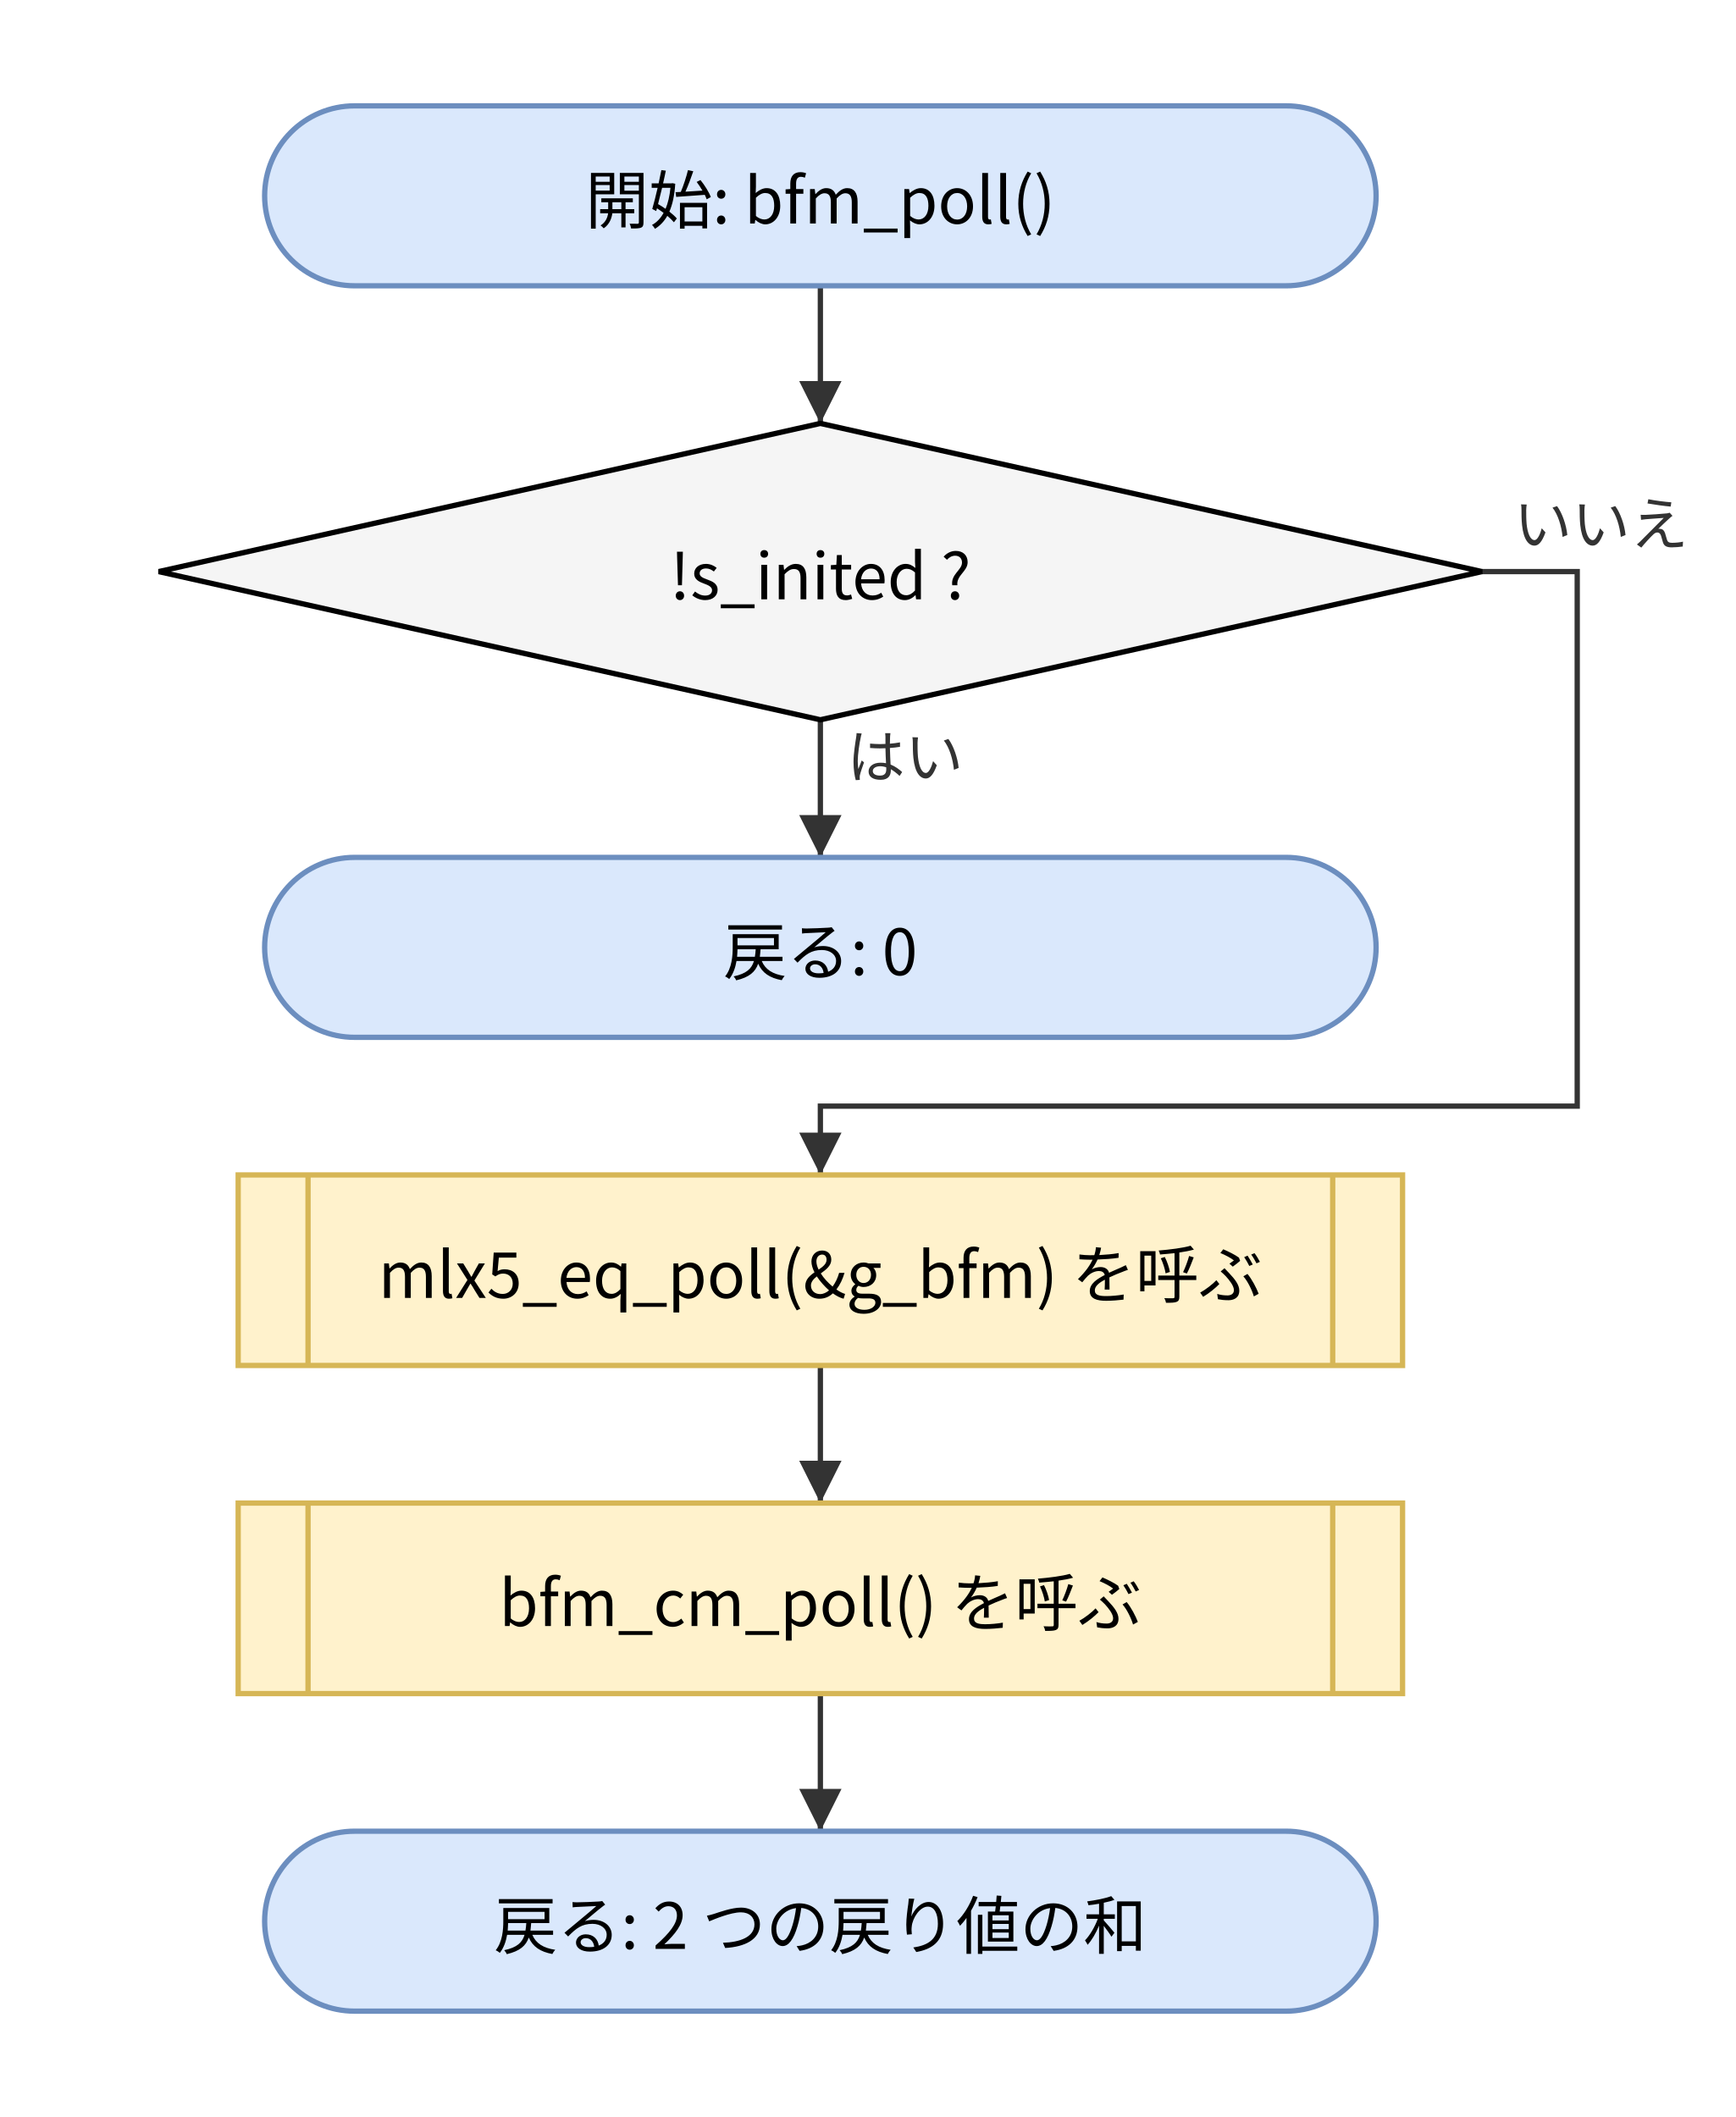
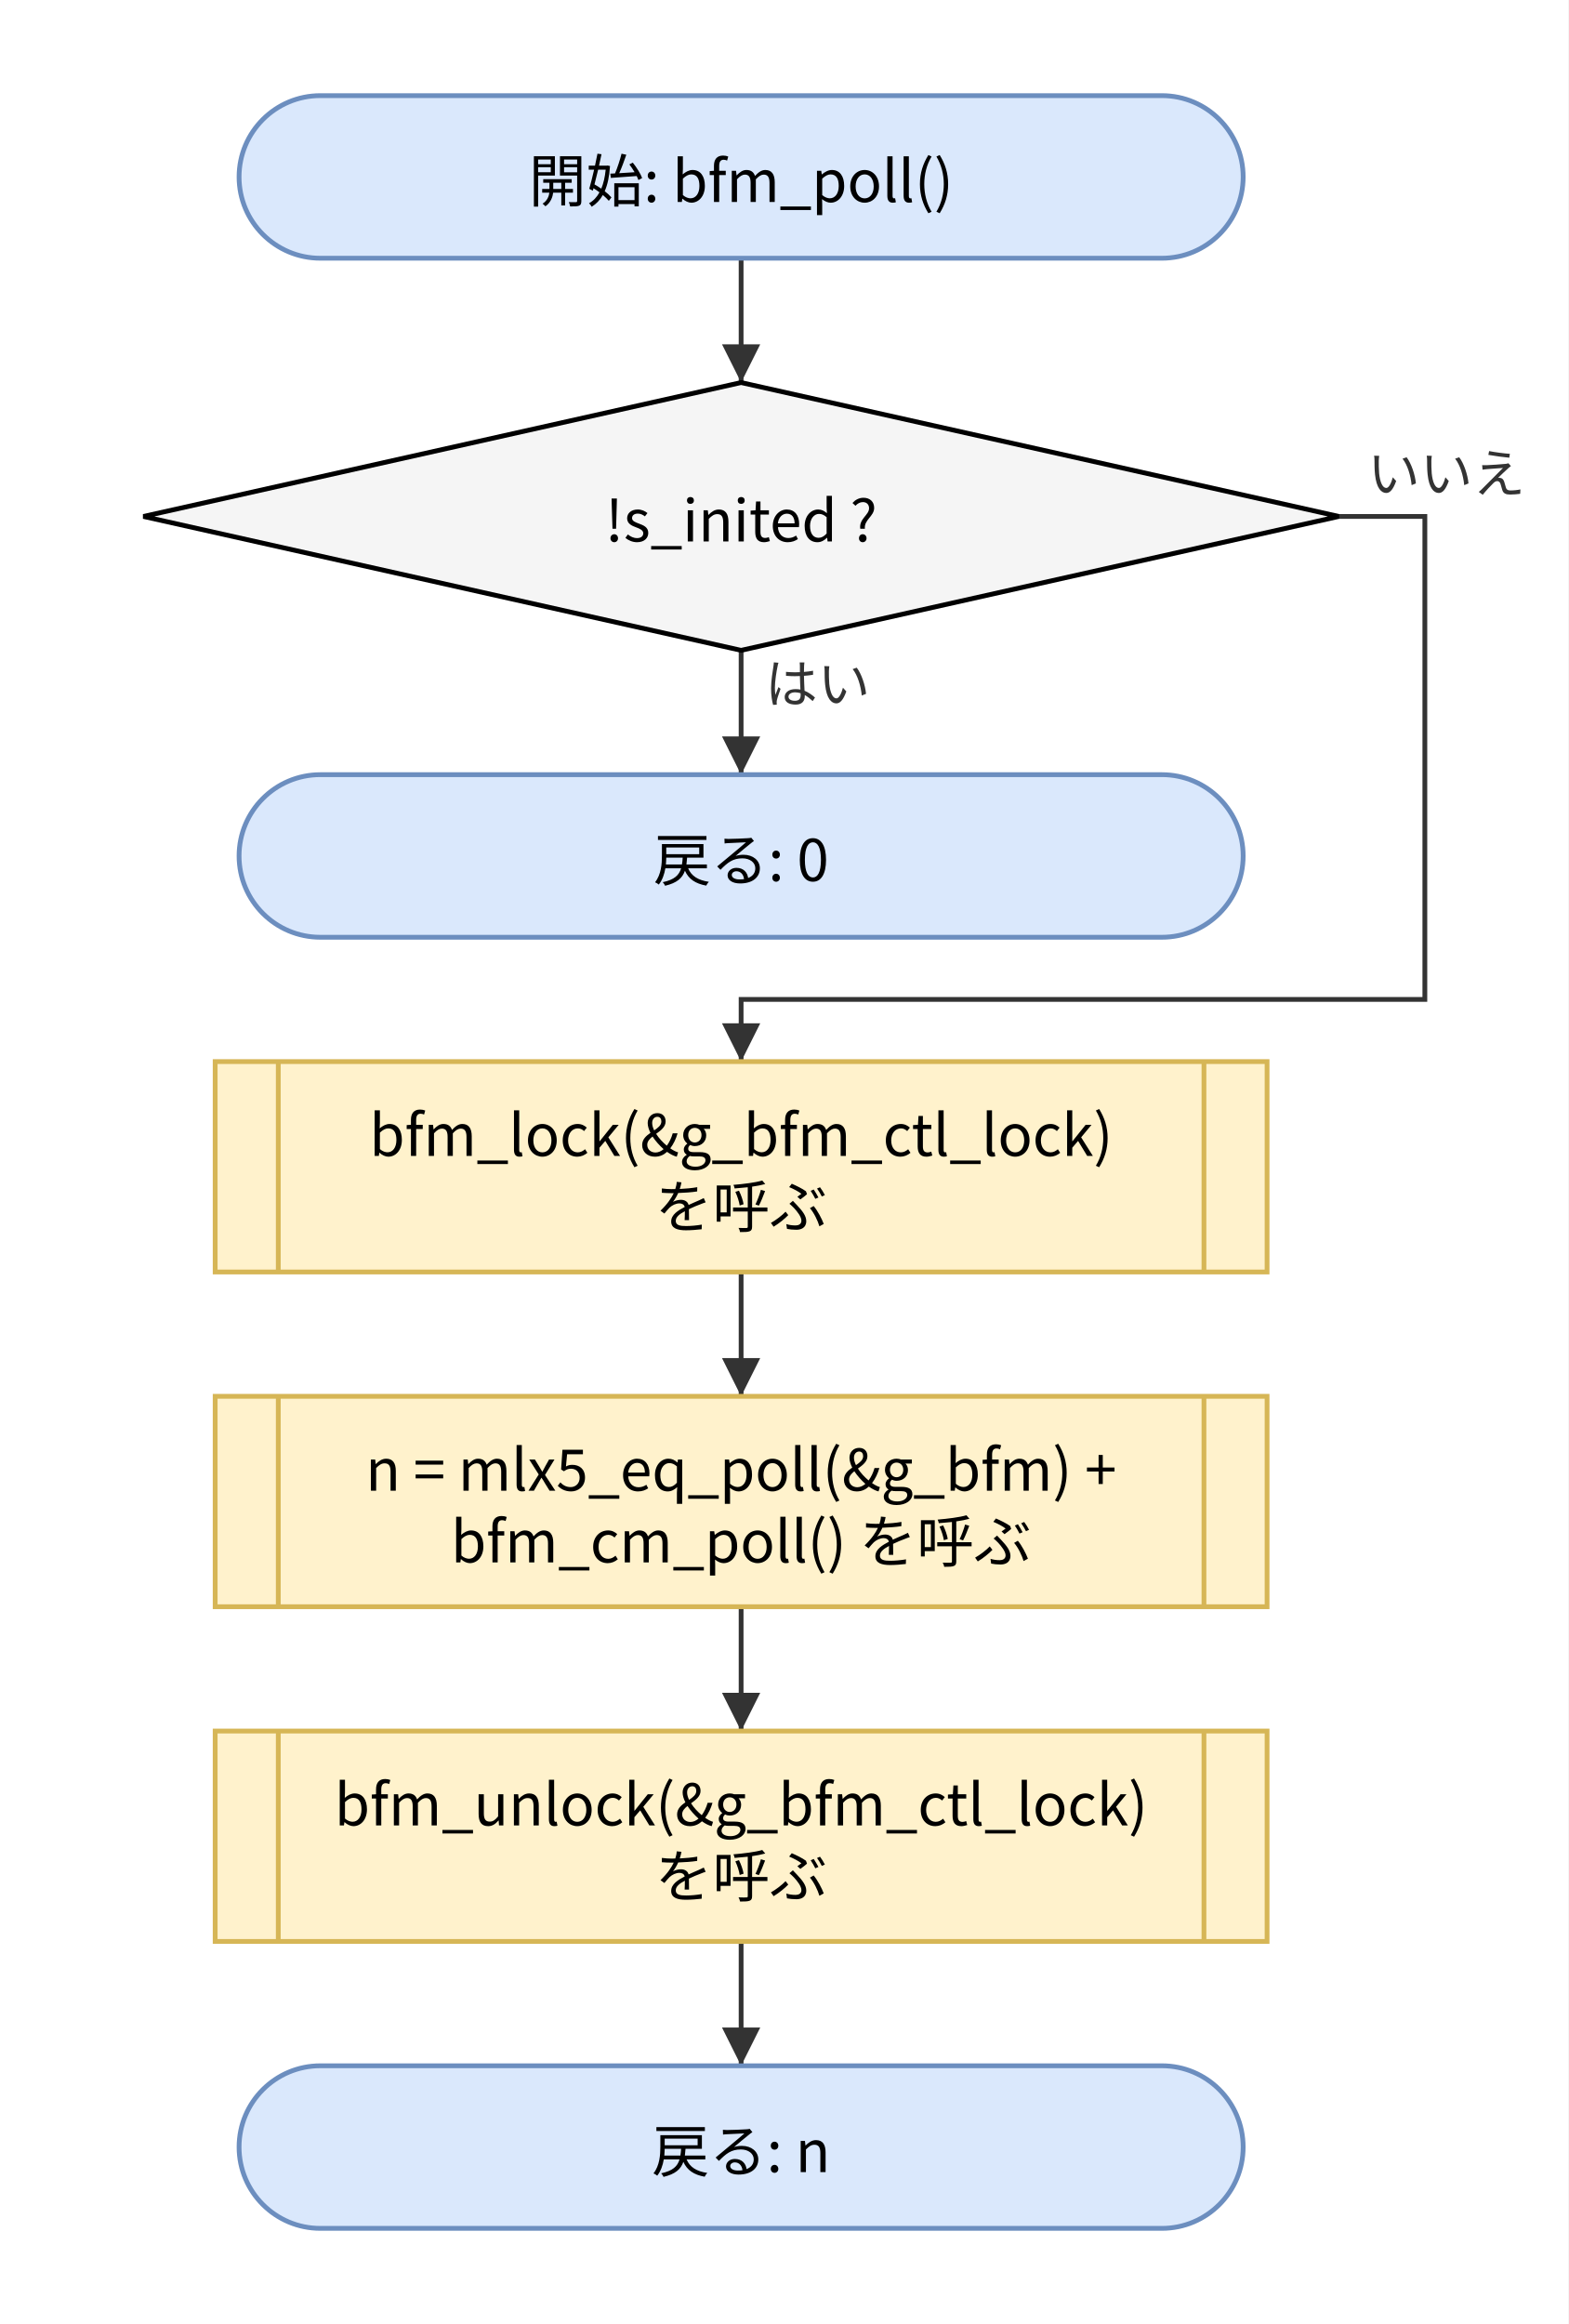
- <svg xmlns="http://www.w3.org/2000/svg" version="1.1" width="328" height="400" viewBox="0 0 328 400" font-family="Noto Sans CJK JP, Meiryo, sans-serif" content="&lt;mxfile host=&quot;bfmem-gen&quot; type=&quot;device&quot;&gt;&lt;diagram id=&quot;b75c77c311cf5f979c62&quot; name=&quot;bfm_poll フロー&quot;&gt;&lt;mxGraphModel dx=&quot;800&quot; dy=&quot;600&quot; grid=&quot;0&quot; gridSize=&quot;10&quot; guides=&quot;1&quot; tooltips=&quot;1&quot; connect=&quot;1&quot; arrows=&quot;1&quot; fold=&quot;1&quot; page=&quot;0&quot; pageScale=&quot;1&quot; math=&quot;0&quot; shadow=&quot;0&quot;&gt;&lt;root&gt;&lt;mxCell id=&quot;0&quot;/&gt;&lt;mxCell id=&quot;1&quot; parent=&quot;0&quot;/&gt;&lt;mxCell id=&quot;n1&quot; value=&quot;開始: bfm_poll()&quot; style=&quot;rounded=1;arcSize=50;whiteSpace=wrap;html=1;fillColor=#dae8fc;strokeColor=#6c8ebf;&quot; vertex=&quot;1&quot; parent=&quot;1&quot;&gt;&lt;mxGeometry x=&quot;50.0&quot; y=&quot;20.0&quot; width=&quot;210.0&quot; height=&quot;34.0&quot; as=&quot;geometry&quot;/&gt;&lt;/mxCell&gt;&lt;mxCell id=&quot;n2&quot; value=&quot;!s_inited ?&quot; style=&quot;rhombus;whiteSpace=wrap;html=1;fillColor=#f5f5f5;&quot; vertex=&quot;1&quot; parent=&quot;1&quot;&gt;&lt;mxGeometry x=&quot;30.0&quot; y=&quot;80.0&quot; width=&quot;250.0&quot; height=&quot;56.0&quot; as=&quot;geometry&quot;/&gt;&lt;/mxCell&gt;&lt;mxCell id=&quot;n3&quot; value=&quot;戻る: 0&quot; style=&quot;rounded=1;arcSize=50;whiteSpace=wrap;html=1;fillColor=#dae8fc;strokeColor=#6c8ebf;&quot; vertex=&quot;1&quot; parent=&quot;1&quot;&gt;&lt;mxGeometry x=&quot;50.0&quot; y=&quot;162.0&quot; width=&quot;210.0&quot; height=&quot;34.0&quot; as=&quot;geometry&quot;/&gt;&lt;/mxCell&gt;&lt;mxCell id=&quot;n4&quot; value=&quot;mlx5_eq_poll(&amp;amp;amp;g_bfm) を呼ぶ&quot; style=&quot;shape=process;whiteSpace=wrap;html=1;backgroundOutline=1;size=0.06;fillColor=#fff2cc;strokeColor=#d6b656;&quot; vertex=&quot;1&quot; parent=&quot;1&quot;&gt;&lt;mxGeometry x=&quot;45.0&quot; y=&quot;222.0&quot; width=&quot;220.0&quot; height=&quot;36.0&quot; as=&quot;geometry&quot;/&gt;&lt;/mxCell&gt;&lt;mxCell id=&quot;n5&quot; value=&quot;bfm_cm_poll() を呼ぶ&quot; style=&quot;shape=process;whiteSpace=wrap;html=1;backgroundOutline=1;size=0.06;fillColor=#fff2cc;strokeColor=#d6b656;&quot; vertex=&quot;1&quot; parent=&quot;1&quot;&gt;&lt;mxGeometry x=&quot;45.0&quot; y=&quot;284.0&quot; width=&quot;220.0&quot; height=&quot;36.0&quot; as=&quot;geometry&quot;/&gt;&lt;/mxCell&gt;&lt;mxCell id=&quot;n6&quot; value=&quot;戻る: 2 つの戻り値の和&quot; style=&quot;rounded=1;arcSize=50;whiteSpace=wrap;html=1;fillColor=#dae8fc;strokeColor=#6c8ebf;&quot; vertex=&quot;1&quot; parent=&quot;1&quot;&gt;&lt;mxGeometry x=&quot;50.0&quot; y=&quot;346.0&quot; width=&quot;210.0&quot; height=&quot;34.0&quot; as=&quot;geometry&quot;/&gt;&lt;/mxCell&gt;&lt;mxCell id=&quot;e0&quot; value=&quot;&quot; style=&quot;edgeStyle=none;html=1;rounded=0;endArrow=block;endFill=1;exitX=0.5;exitY=1;exitDx=0;exitDy=0;exitPerimeter=0;entryX=0.5;entryY=0;entryDx=0;entryDy=0;entryPerimeter=0;&quot; edge=&quot;1&quot; parent=&quot;1&quot; source=&quot;n1&quot; target=&quot;n2&quot;&gt;&lt;mxGeometry relative=&quot;1&quot; as=&quot;geometry&quot;&gt;&lt;Array as=&quot;points&quot;&gt;&lt;/Array&gt;&lt;/mxGeometry&gt;&lt;/mxCell&gt;&lt;mxCell id=&quot;e1&quot; value=&quot;はい&quot; style=&quot;edgeStyle=none;html=1;rounded=0;endArrow=block;endFill=1;exitX=0.5;exitY=1;exitDx=0;exitDy=0;exitPerimeter=0;entryX=0.5;entryY=0;entryDx=0;entryDy=0;entryPerimeter=0;&quot; edge=&quot;1&quot; parent=&quot;1&quot; source=&quot;n2&quot; target=&quot;n3&quot;&gt;&lt;mxGeometry relative=&quot;1&quot; as=&quot;geometry&quot;&gt;&lt;Array as=&quot;points&quot;&gt;&lt;/Array&gt;&lt;/mxGeometry&gt;&lt;/mxCell&gt;&lt;mxCell id=&quot;e2&quot; value=&quot;いいえ&quot; style=&quot;edgeStyle=none;html=1;rounded=0;endArrow=block;endFill=1;exitX=1;exitY=0.5;exitDx=0;exitDy=0;exitPerimeter=0;entryX=0.5;entryY=0;entryDx=0;entryDy=0;entryPerimeter=0;&quot; edge=&quot;1&quot; parent=&quot;1&quot; source=&quot;n2&quot; target=&quot;n4&quot;&gt;&lt;mxGeometry relative=&quot;1&quot; as=&quot;geometry&quot;&gt;&lt;Array as=&quot;points&quot;&gt;&lt;mxPoint x=&quot;298.0&quot; y=&quot;108.0&quot;/&gt;&lt;mxPoint x=&quot;298.0&quot; y=&quot;209.0&quot;/&gt;&lt;mxPoint x=&quot;155.0&quot; y=&quot;209.0&quot;/&gt;&lt;/Array&gt;&lt;/mxGeometry&gt;&lt;/mxCell&gt;&lt;mxCell id=&quot;e3&quot; value=&quot;&quot; style=&quot;edgeStyle=none;html=1;rounded=0;endArrow=block;endFill=1;exitX=0.5;exitY=1;exitDx=0;exitDy=0;exitPerimeter=0;entryX=0.5;entryY=0;entryDx=0;entryDy=0;entryPerimeter=0;&quot; edge=&quot;1&quot; parent=&quot;1&quot; source=&quot;n4&quot; target=&quot;n5&quot;&gt;&lt;mxGeometry relative=&quot;1&quot; as=&quot;geometry&quot;&gt;&lt;Array as=&quot;points&quot;&gt;&lt;/Array&gt;&lt;/mxGeometry&gt;&lt;/mxCell&gt;&lt;mxCell id=&quot;e4&quot; value=&quot;&quot; style=&quot;edgeStyle=none;html=1;rounded=0;endArrow=block;endFill=1;exitX=0.5;exitY=1;exitDx=0;exitDy=0;exitPerimeter=0;entryX=0.5;entryY=0;entryDx=0;entryDy=0;entryPerimeter=0;&quot; edge=&quot;1&quot; parent=&quot;1&quot; source=&quot;n5&quot; target=&quot;n6&quot;&gt;&lt;mxGeometry relative=&quot;1&quot; as=&quot;geometry&quot;&gt;&lt;Array as=&quot;points&quot;&gt;&lt;/Array&gt;&lt;/mxGeometry&gt;&lt;/mxCell&gt;&lt;/root&gt;&lt;/mxGraphModel&gt;&lt;/diagram&gt;&lt;/mxfile&gt;">
+ <svg xmlns="http://www.w3.org/2000/svg" version="1.1" width="328" height="486" viewBox="0 0 328 486" font-family="Noto Sans CJK JP, Meiryo, sans-serif" content="&lt;mxfile host=&quot;bfmem-gen&quot; type=&quot;device&quot;&gt;&lt;diagram id=&quot;b75c77c311cf5f979c62&quot; name=&quot;bfm_poll フロー&quot;&gt;&lt;mxGraphModel dx=&quot;800&quot; dy=&quot;600&quot; grid=&quot;0&quot; gridSize=&quot;10&quot; guides=&quot;1&quot; tooltips=&quot;1&quot; connect=&quot;1&quot; arrows=&quot;1&quot; fold=&quot;1&quot; page=&quot;0&quot; pageScale=&quot;1&quot; math=&quot;0&quot; shadow=&quot;0&quot;&gt;&lt;root&gt;&lt;mxCell id=&quot;0&quot;/&gt;&lt;mxCell id=&quot;1&quot; parent=&quot;0&quot;/&gt;&lt;mxCell id=&quot;n1&quot; value=&quot;開始: bfm_poll()&quot; style=&quot;rounded=1;arcSize=50;whiteSpace=wrap;html=1;fillColor=#dae8fc;strokeColor=#6c8ebf;&quot; vertex=&quot;1&quot; parent=&quot;1&quot;&gt;&lt;mxGeometry x=&quot;50.0&quot; y=&quot;20.0&quot; width=&quot;210.0&quot; height=&quot;34.0&quot; as=&quot;geometry&quot;/&gt;&lt;/mxCell&gt;&lt;mxCell id=&quot;n2&quot; value=&quot;!s_inited ?&quot; style=&quot;rhombus;whiteSpace=wrap;html=1;fillColor=#f5f5f5;&quot; vertex=&quot;1&quot; parent=&quot;1&quot;&gt;&lt;mxGeometry x=&quot;30.0&quot; y=&quot;80.0&quot; width=&quot;250.0&quot; height=&quot;56.0&quot; as=&quot;geometry&quot;/&gt;&lt;/mxCell&gt;&lt;mxCell id=&quot;n3&quot; value=&quot;戻る: 0&quot; style=&quot;rounded=1;arcSize=50;whiteSpace=wrap;html=1;fillColor=#dae8fc;strokeColor=#6c8ebf;&quot; vertex=&quot;1&quot; parent=&quot;1&quot;&gt;&lt;mxGeometry x=&quot;50.0&quot; y=&quot;162.0&quot; width=&quot;210.0&quot; height=&quot;34.0&quot; as=&quot;geometry&quot;/&gt;&lt;/mxCell&gt;&lt;mxCell id=&quot;n4&quot; value=&quot;bfm_lock(&amp;amp;amp;g_bfm_ctl_lock)&amp;lt;br&amp;gt;を呼ぶ&quot; style=&quot;shape=process;whiteSpace=wrap;html=1;backgroundOutline=1;size=0.06;fillColor=#fff2cc;strokeColor=#d6b656;&quot; vertex=&quot;1&quot; parent=&quot;1&quot;&gt;&lt;mxGeometry x=&quot;45.0&quot; y=&quot;222.0&quot; width=&quot;220.0&quot; height=&quot;44.0&quot; as=&quot;geometry&quot;/&gt;&lt;/mxCell&gt;&lt;mxCell id=&quot;n5&quot; value=&quot;n = mlx5_eq_poll(&amp;amp;amp;g_bfm) +&amp;lt;br&amp;gt;bfm_cm_poll() を呼ぶ&quot; style=&quot;shape=process;whiteSpace=wrap;html=1;backgroundOutline=1;size=0.06;fillColor=#fff2cc;strokeColor=#d6b656;&quot; vertex=&quot;1&quot; parent=&quot;1&quot;&gt;&lt;mxGeometry x=&quot;45.0&quot; y=&quot;292.0&quot; width=&quot;220.0&quot; height=&quot;44.0&quot; as=&quot;geometry&quot;/&gt;&lt;/mxCell&gt;&lt;mxCell id=&quot;n6&quot; value=&quot;bfm_unlock(&amp;amp;amp;g_bfm_ctl_lock)&amp;lt;br&amp;gt;を呼ぶ&quot; style=&quot;shape=process;whiteSpace=wrap;html=1;backgroundOutline=1;size=0.06;fillColor=#fff2cc;strokeColor=#d6b656;&quot; vertex=&quot;1&quot; parent=&quot;1&quot;&gt;&lt;mxGeometry x=&quot;45.0&quot; y=&quot;362.0&quot; width=&quot;220.0&quot; height=&quot;44.0&quot; as=&quot;geometry&quot;/&gt;&lt;/mxCell&gt;&lt;mxCell id=&quot;n7&quot; value=&quot;戻る: n&quot; style=&quot;rounded=1;arcSize=50;whiteSpace=wrap;html=1;fillColor=#dae8fc;strokeColor=#6c8ebf;&quot; vertex=&quot;1&quot; parent=&quot;1&quot;&gt;&lt;mxGeometry x=&quot;50.0&quot; y=&quot;432.0&quot; width=&quot;210.0&quot; height=&quot;34.0&quot; as=&quot;geometry&quot;/&gt;&lt;/mxCell&gt;&lt;mxCell id=&quot;e0&quot; value=&quot;&quot; style=&quot;edgeStyle=none;html=1;rounded=0;endArrow=block;endFill=1;exitX=0.5;exitY=1;exitDx=0;exitDy=0;exitPerimeter=0;entryX=0.5;entryY=0;entryDx=0;entryDy=0;entryPerimeter=0;&quot; edge=&quot;1&quot; parent=&quot;1&quot; source=&quot;n1&quot; target=&quot;n2&quot;&gt;&lt;mxGeometry relative=&quot;1&quot; as=&quot;geometry&quot;&gt;&lt;Array as=&quot;points&quot;&gt;&lt;/Array&gt;&lt;/mxGeometry&gt;&lt;/mxCell&gt;&lt;mxCell id=&quot;e1&quot; value=&quot;はい&quot; style=&quot;edgeStyle=none;html=1;rounded=0;endArrow=block;endFill=1;exitX=0.5;exitY=1;exitDx=0;exitDy=0;exitPerimeter=0;entryX=0.5;entryY=0;entryDx=0;entryDy=0;entryPerimeter=0;&quot; edge=&quot;1&quot; parent=&quot;1&quot; source=&quot;n2&quot; target=&quot;n3&quot;&gt;&lt;mxGeometry relative=&quot;1&quot; as=&quot;geometry&quot;&gt;&lt;Array as=&quot;points&quot;&gt;&lt;/Array&gt;&lt;/mxGeometry&gt;&lt;/mxCell&gt;&lt;mxCell id=&quot;e2&quot; value=&quot;いいえ&quot; style=&quot;edgeStyle=none;html=1;rounded=0;endArrow=block;endFill=1;exitX=1;exitY=0.5;exitDx=0;exitDy=0;exitPerimeter=0;entryX=0.5;entryY=0;entryDx=0;entryDy=0;entryPerimeter=0;&quot; edge=&quot;1&quot; parent=&quot;1&quot; source=&quot;n2&quot; target=&quot;n4&quot;&gt;&lt;mxGeometry relative=&quot;1&quot; as=&quot;geometry&quot;&gt;&lt;Array as=&quot;points&quot;&gt;&lt;mxPoint x=&quot;298.0&quot; y=&quot;108.0&quot;/&gt;&lt;mxPoint x=&quot;298.0&quot; y=&quot;209.0&quot;/&gt;&lt;mxPoint x=&quot;155.0&quot; y=&quot;209.0&quot;/&gt;&lt;/Array&gt;&lt;/mxGeometry&gt;&lt;/mxCell&gt;&lt;mxCell id=&quot;e3&quot; value=&quot;&quot; style=&quot;edgeStyle=none;html=1;rounded=0;endArrow=block;endFill=1;exitX=0.5;exitY=1;exitDx=0;exitDy=0;exitPerimeter=0;entryX=0.5;entryY=0;entryDx=0;entryDy=0;entryPerimeter=0;&quot; edge=&quot;1&quot; parent=&quot;1&quot; source=&quot;n4&quot; target=&quot;n5&quot;&gt;&lt;mxGeometry relative=&quot;1&quot; as=&quot;geometry&quot;&gt;&lt;Array as=&quot;points&quot;&gt;&lt;/Array&gt;&lt;/mxGeometry&gt;&lt;/mxCell&gt;&lt;mxCell id=&quot;e4&quot; value=&quot;&quot; style=&quot;edgeStyle=none;html=1;rounded=0;endArrow=block;endFill=1;exitX=0.5;exitY=1;exitDx=0;exitDy=0;exitPerimeter=0;entryX=0.5;entryY=0;entryDx=0;entryDy=0;entryPerimeter=0;&quot; edge=&quot;1&quot; parent=&quot;1&quot; source=&quot;n5&quot; target=&quot;n6&quot;&gt;&lt;mxGeometry relative=&quot;1&quot; as=&quot;geometry&quot;&gt;&lt;Array as=&quot;points&quot;&gt;&lt;/Array&gt;&lt;/mxGeometry&gt;&lt;/mxCell&gt;&lt;mxCell id=&quot;e5&quot; value=&quot;&quot; style=&quot;edgeStyle=none;html=1;rounded=0;endArrow=block;endFill=1;exitX=0.5;exitY=1;exitDx=0;exitDy=0;exitPerimeter=0;entryX=0.5;entryY=0;entryDx=0;entryDy=0;entryPerimeter=0;&quot; edge=&quot;1&quot; parent=&quot;1&quot; source=&quot;n6&quot; target=&quot;n7&quot;&gt;&lt;mxGeometry relative=&quot;1&quot; as=&quot;geometry&quot;&gt;&lt;Array as=&quot;points&quot;&gt;&lt;/Array&gt;&lt;/mxGeometry&gt;&lt;/mxCell&gt;&lt;/root&gt;&lt;/mxGraphModel&gt;&lt;/diagram&gt;&lt;/mxfile&gt;">
  <defs>
    <marker id="a" viewBox="0 0 10 10" refX="10" refY="5" markerWidth="8" markerHeight="8" orient="auto-start-reverse">
      <path d="M0,0 L10,5 L0,10 z" fill="#333333" />
    </marker>
  </defs>
-   <rect x="0" y="0" width="328" height="400" fill="#ffffff" />
+   <rect x="0" y="0" width="328" height="486" fill="#ffffff" />
  <polyline points="155.0,54.0 155.0,80.0" fill="none" stroke="#333333" marker-end="url(#a)" />
  <polyline points="155.0,136.0 155.0,162.0" fill="none" stroke="#333333" marker-end="url(#a)" />
  <text x="160.0" y="147.0" font-size="11" text-anchor="start" fill="#333333">はい</text>
  <polyline points="280.0,108.0 298.0,108.0 298.0,209.0 155.0,209.0 155.0,222.0" fill="none" stroke="#333333" marker-end="url(#a)" />
  <text x="286.0" y="103.0" font-size="11" text-anchor="start" fill="#333333">いいえ</text>
-   <polyline points="155.0,258.0 155.0,284.0" fill="none" stroke="#333333" marker-end="url(#a)" />
-   <polyline points="155.0,320.0 155.0,346.0" fill="none" stroke="#333333" marker-end="url(#a)" />
+   <polyline points="155.0,266.0 155.0,292.0" fill="none" stroke="#333333" marker-end="url(#a)" />
+   <polyline points="155.0,336.0 155.0,362.0" fill="none" stroke="#333333" marker-end="url(#a)" />
+   <polyline points="155.0,406.0 155.0,432.0" fill="none" stroke="#333333" marker-end="url(#a)" />
  <rect x="50.0" y="20.0" width="210.0" height="34.0" rx="17.0" fill="#dae8fc" stroke="#6c8ebf" />
  <text x="155.0" y="37.0" font-size="12" text-anchor="middle" dominant-baseline="central" fill="#000000">開始: bfm_poll()</text>
  <polygon points="155.0,80.0 280.0,108.0 155.0,136.0 30.0,108.0" fill="#f5f5f5" stroke="#000000" />
  <text x="155.0" y="108.0" font-size="12" text-anchor="middle" dominant-baseline="central" fill="#000000">!s_inited ?</text>
  <rect x="50.0" y="162.0" width="210.0" height="34.0" rx="17.0" fill="#dae8fc" stroke="#6c8ebf" />
  <text x="155.0" y="179.0" font-size="12" text-anchor="middle" dominant-baseline="central" fill="#000000">戻る: 0</text>
-   <rect x="45.0" y="222.0" width="220.0" height="36.0" fill="#fff2cc" stroke="#d6b656" />
-   <line x1="58.2" y1="222.0" x2="58.2" y2="258.0" stroke="#d6b656" />
-   <line x1="251.8" y1="222.0" x2="251.8" y2="258.0" stroke="#d6b656" />
-   <text x="155.0" y="240.0" font-size="12" text-anchor="middle" dominant-baseline="central" fill="#000000">mlx5_eq_poll(&amp;g_bfm) を呼ぶ</text>
-   <rect x="45.0" y="284.0" width="220.0" height="36.0" fill="#fff2cc" stroke="#d6b656" />
-   <line x1="58.2" y1="284.0" x2="58.2" y2="320.0" stroke="#d6b656" />
-   <line x1="251.8" y1="284.0" x2="251.8" y2="320.0" stroke="#d6b656" />
-   <text x="155.0" y="302.0" font-size="12" text-anchor="middle" dominant-baseline="central" fill="#000000">bfm_cm_poll() を呼ぶ</text>
-   <rect x="50.0" y="346.0" width="210.0" height="34.0" rx="17.0" fill="#dae8fc" stroke="#6c8ebf" />
-   <text x="155.0" y="363.0" font-size="12" text-anchor="middle" dominant-baseline="central" fill="#000000">戻る: 2 つの戻り値の和</text>
+   <rect x="45.0" y="222.0" width="220.0" height="44.0" fill="#fff2cc" stroke="#d6b656" />
+   <line x1="58.2" y1="222.0" x2="58.2" y2="266.0" stroke="#d6b656" />
+   <line x1="251.8" y1="222.0" x2="251.8" y2="266.0" stroke="#d6b656" />
+   <text x="155.0" y="236.5" font-size="12" text-anchor="middle" dominant-baseline="central" fill="#000000">bfm_lock(&amp;g_bfm_ctl_lock)</text>
+   <text x="155.0" y="251.5" font-size="12" text-anchor="middle" dominant-baseline="central" fill="#000000">を呼ぶ</text>
+   <rect x="45.0" y="292.0" width="220.0" height="44.0" fill="#fff2cc" stroke="#d6b656" />
+   <line x1="58.2" y1="292.0" x2="58.2" y2="336.0" stroke="#d6b656" />
+   <line x1="251.8" y1="292.0" x2="251.8" y2="336.0" stroke="#d6b656" />
+   <text x="155.0" y="306.5" font-size="12" text-anchor="middle" dominant-baseline="central" fill="#000000">n = mlx5_eq_poll(&amp;g_bfm) +</text>
+   <text x="155.0" y="321.5" font-size="12" text-anchor="middle" dominant-baseline="central" fill="#000000">bfm_cm_poll() を呼ぶ</text>
+   <rect x="45.0" y="362.0" width="220.0" height="44.0" fill="#fff2cc" stroke="#d6b656" />
+   <line x1="58.2" y1="362.0" x2="58.2" y2="406.0" stroke="#d6b656" />
+   <line x1="251.8" y1="362.0" x2="251.8" y2="406.0" stroke="#d6b656" />
+   <text x="155.0" y="376.5" font-size="12" text-anchor="middle" dominant-baseline="central" fill="#000000">bfm_unlock(&amp;g_bfm_ctl_lock)</text>
+   <text x="155.0" y="391.5" font-size="12" text-anchor="middle" dominant-baseline="central" fill="#000000">を呼ぶ</text>
+   <rect x="50.0" y="432.0" width="210.0" height="34.0" rx="17.0" fill="#dae8fc" stroke="#6c8ebf" />
+   <text x="155.0" y="449.0" font-size="12" text-anchor="middle" dominant-baseline="central" fill="#000000">戻る: n</text>
</svg>
